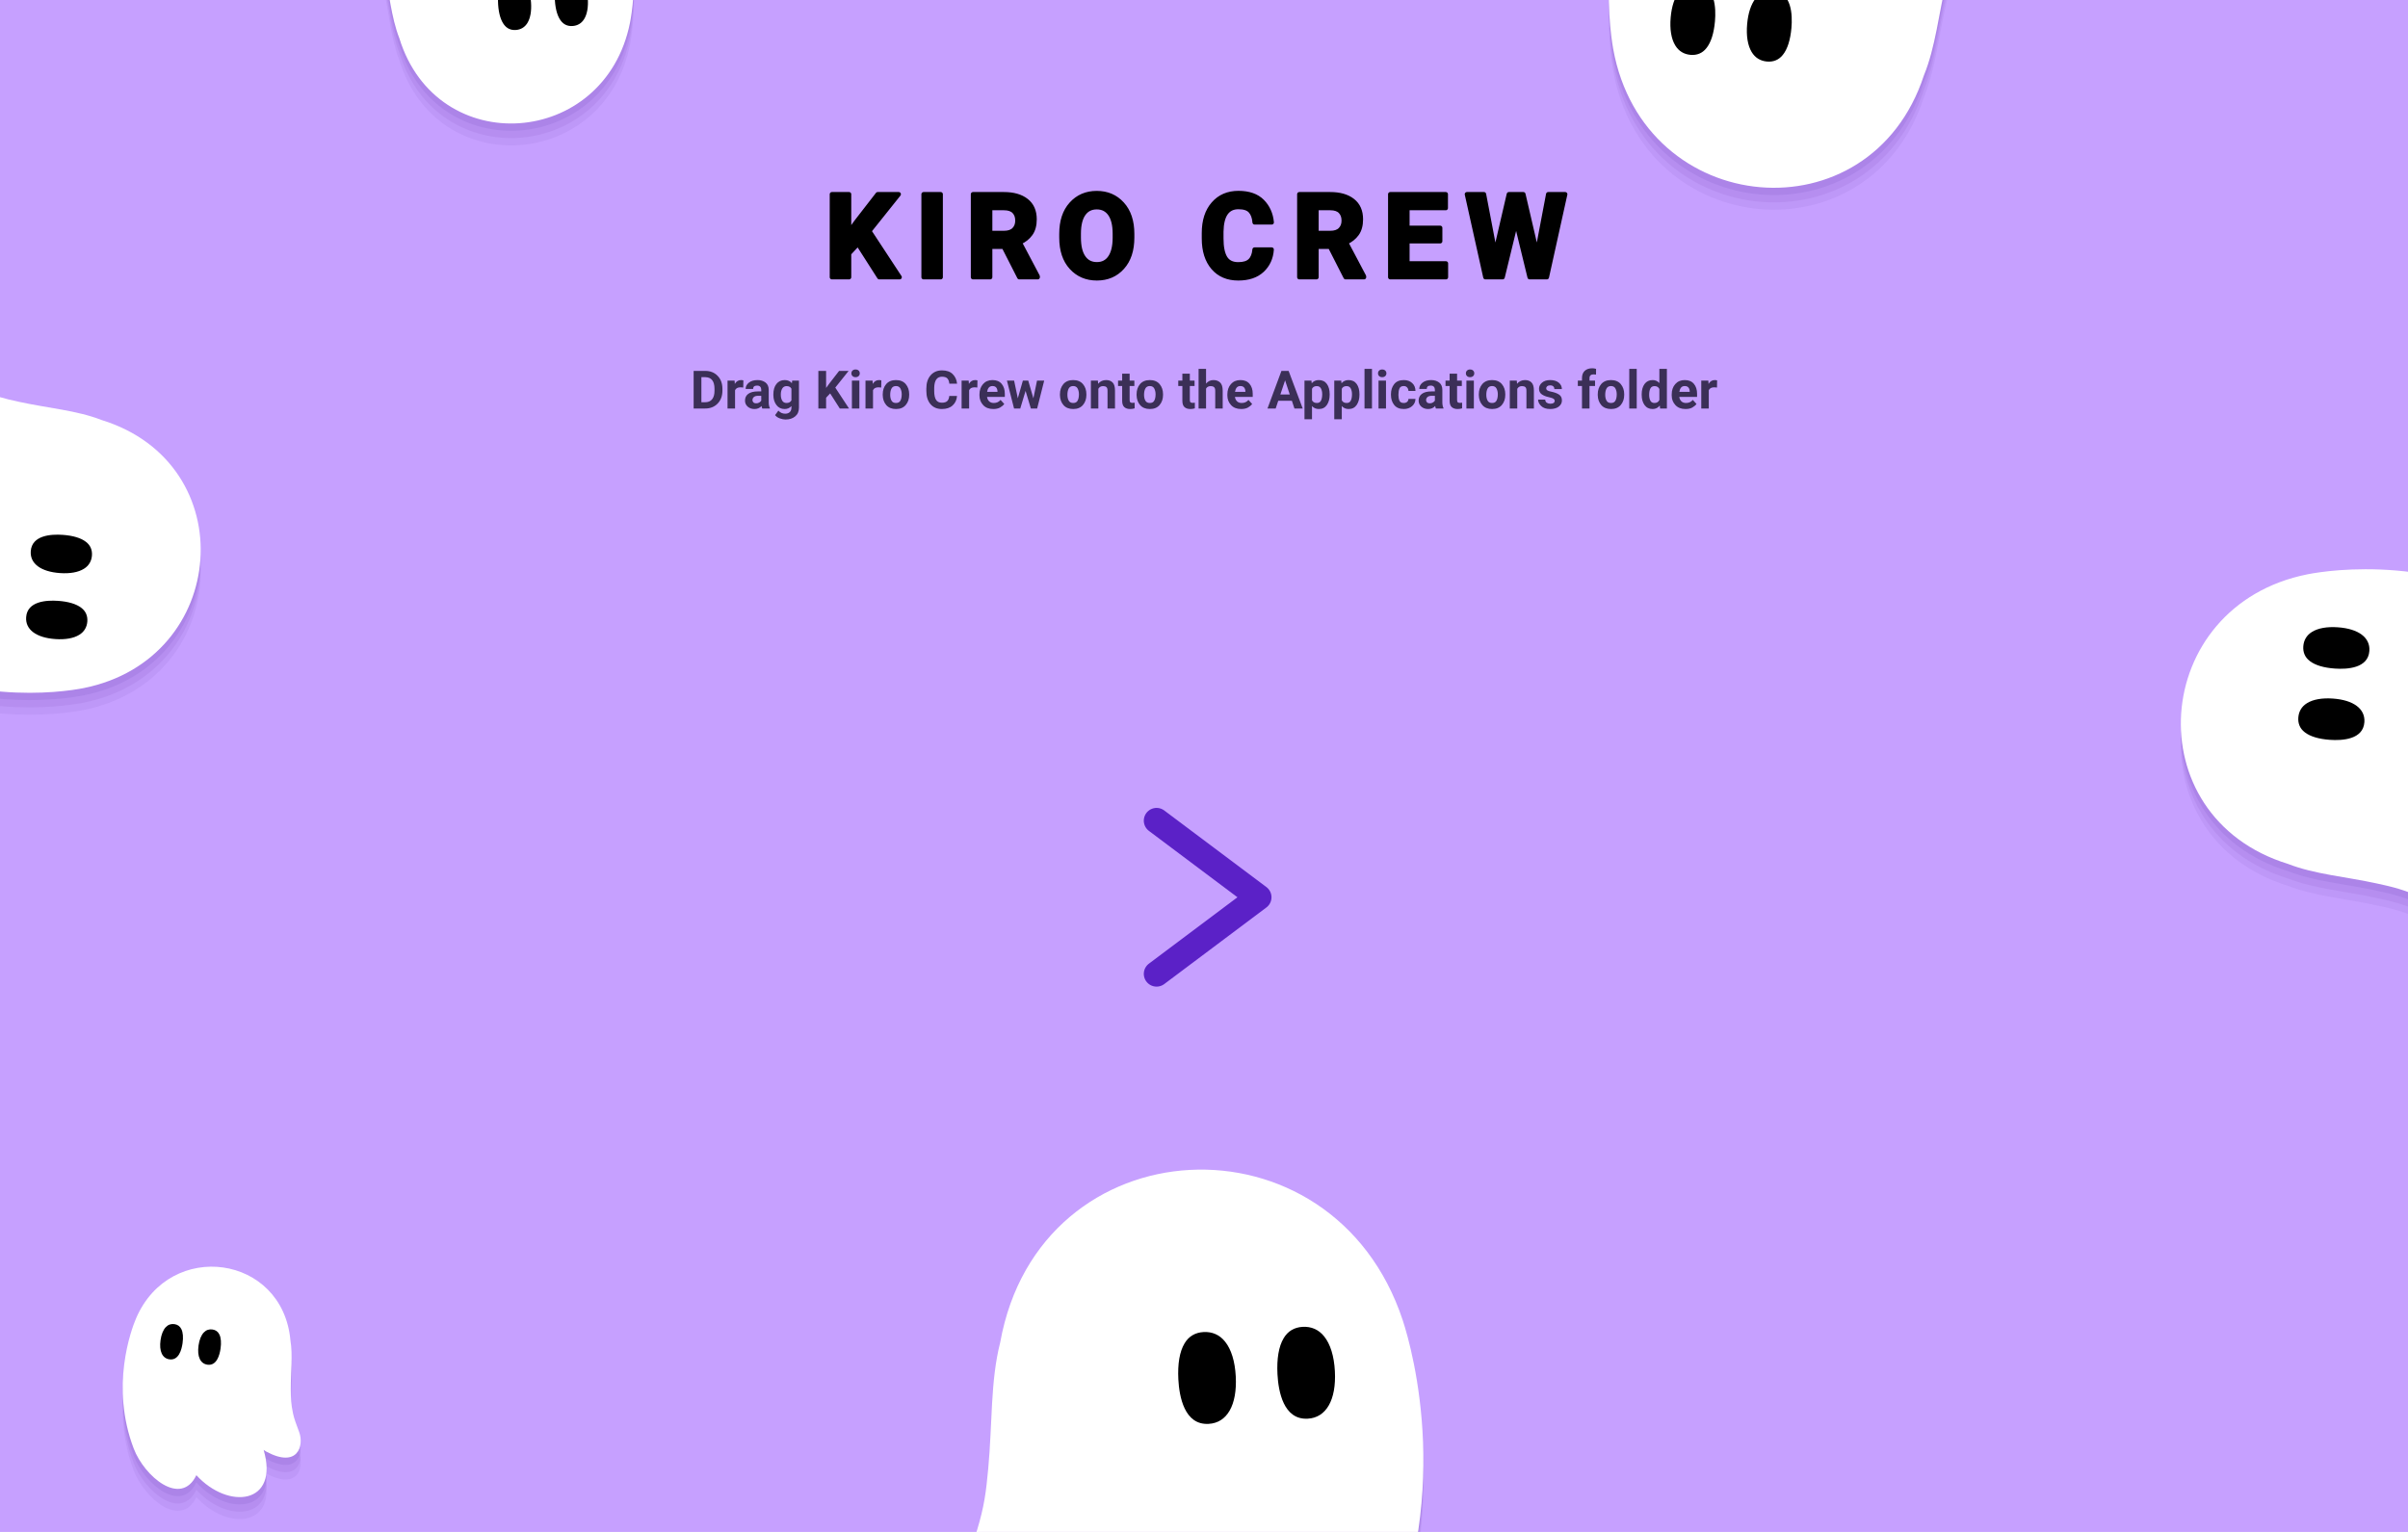
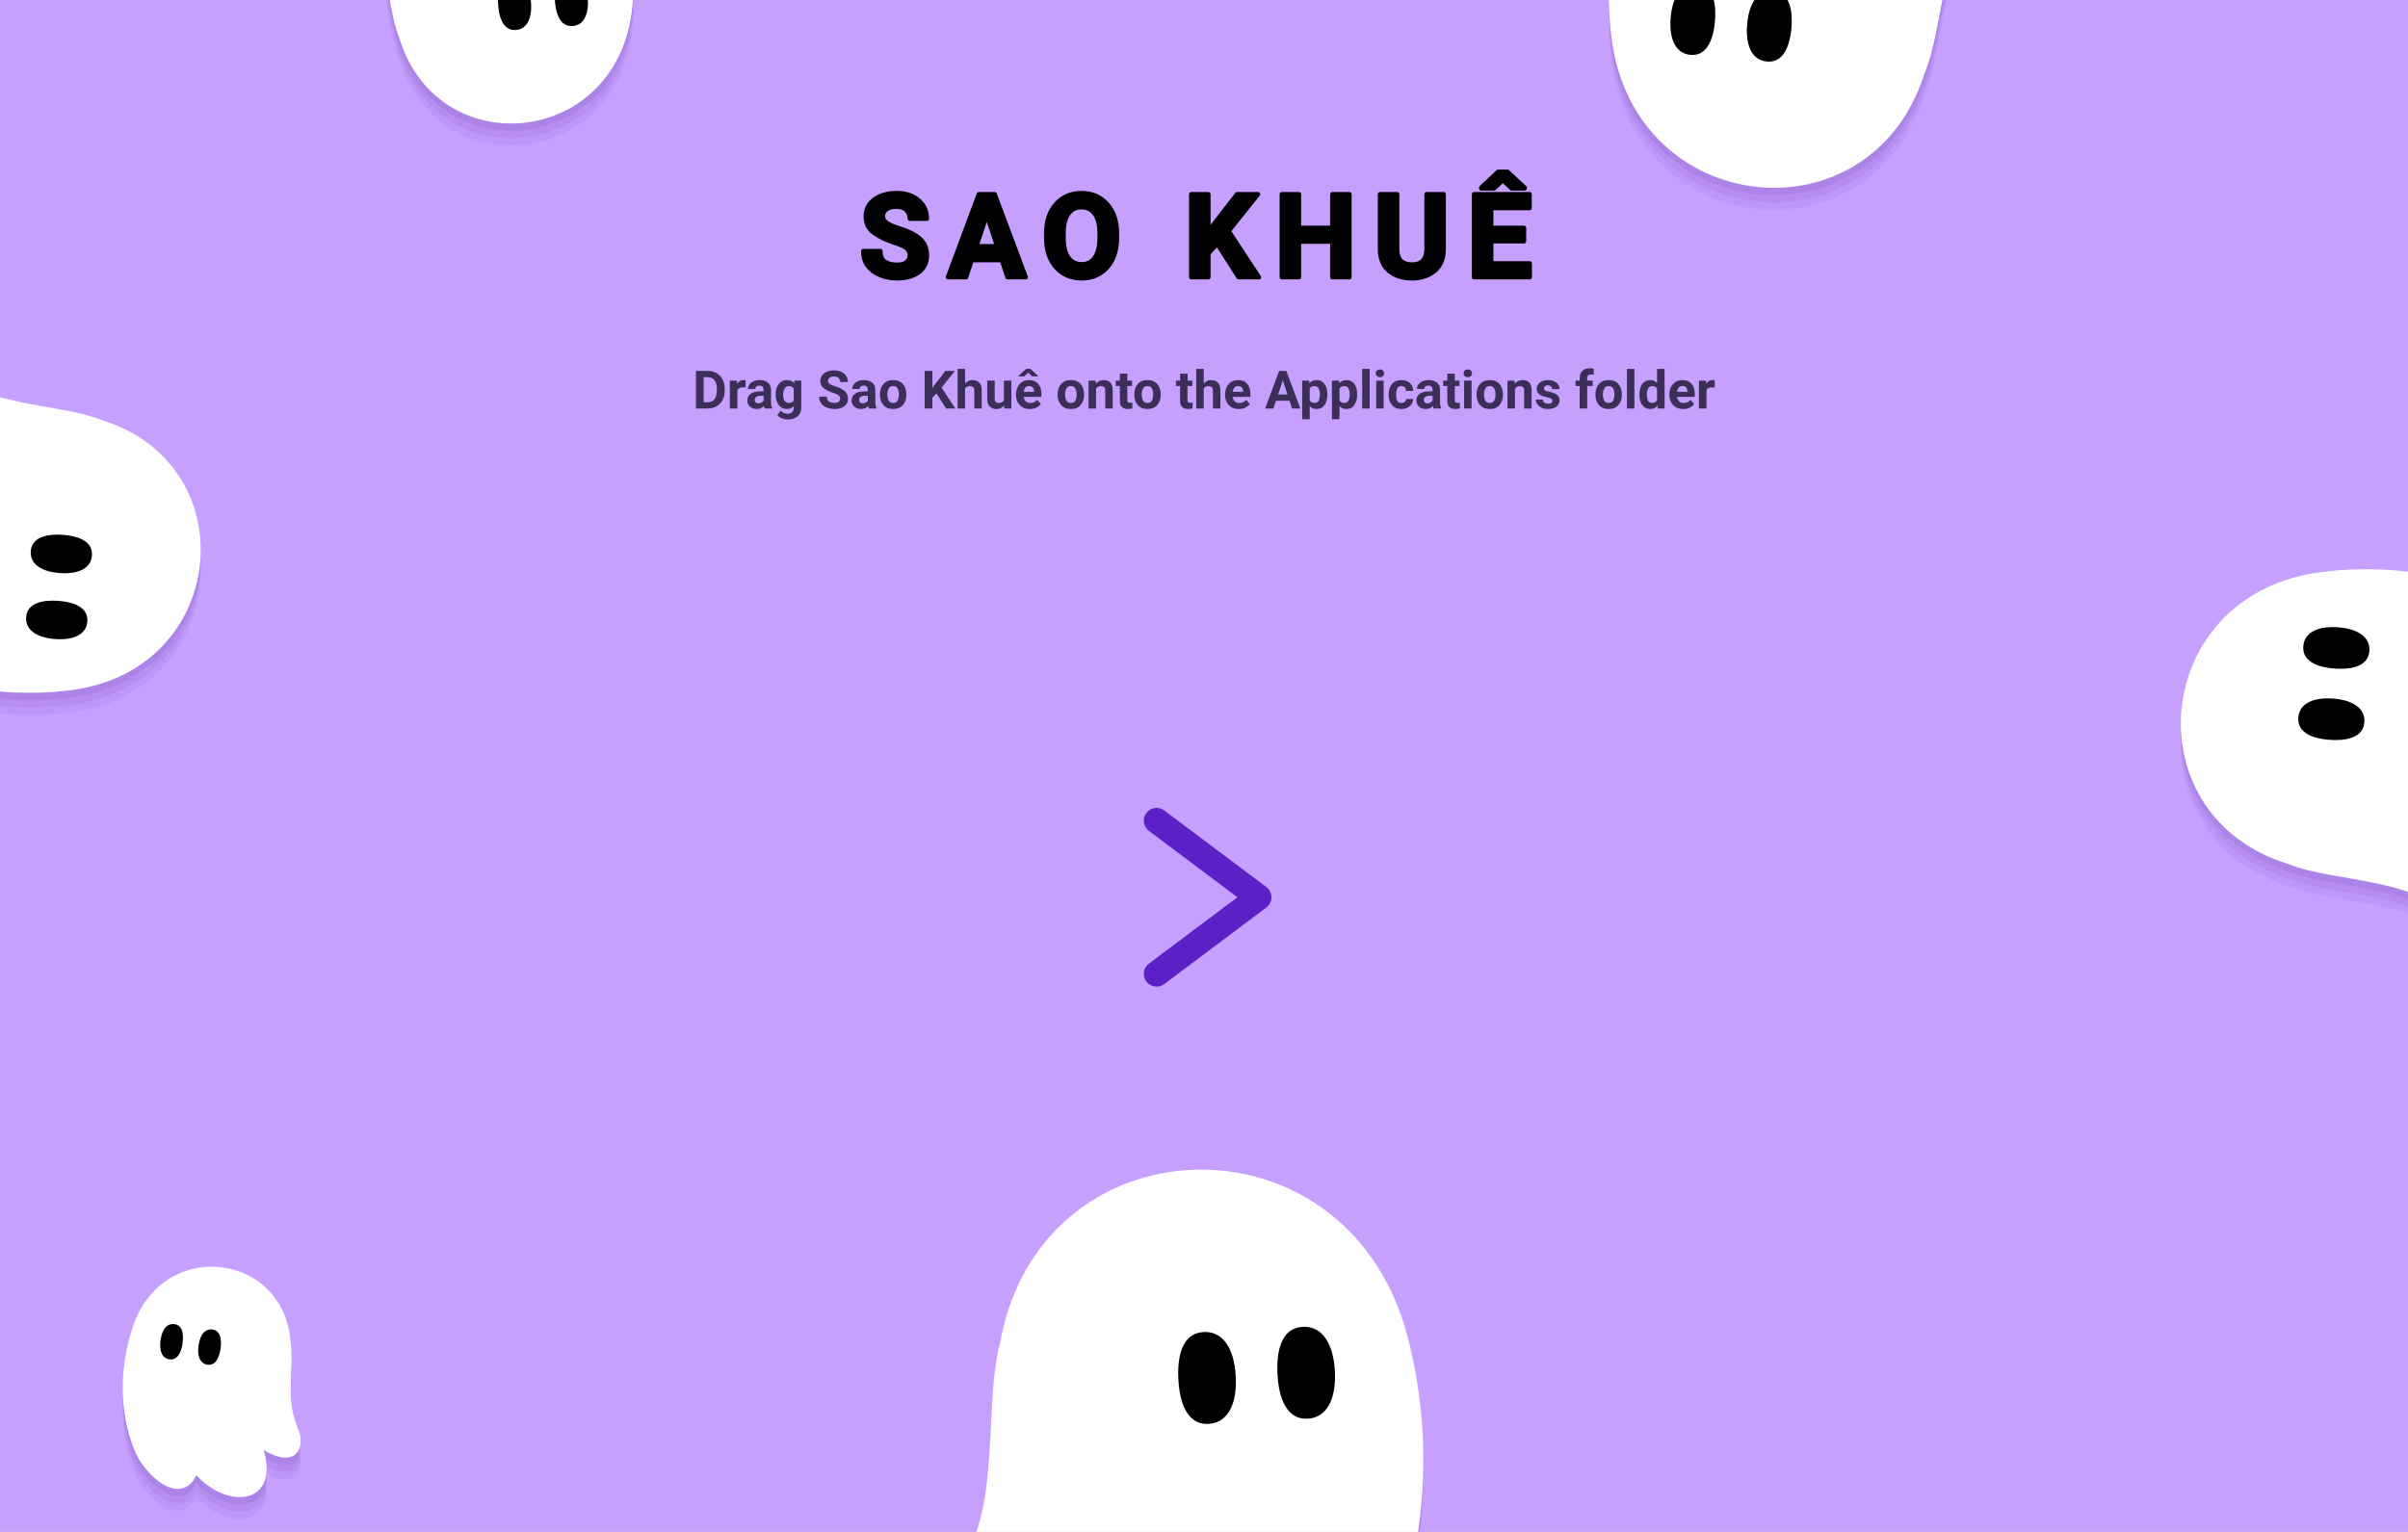
<svg xmlns="http://www.w3.org/2000/svg" width="660" height="420" viewBox="0 0 660 420">
  <defs>
    <path id="ghost-body" d="M398.554 818.914C316.315 1001.03 491.477 1046.74 620.672 940.156C658.687 1059.66 801.052 970.473 852.234 877.795C964.787 673.567 919.318 465.357 907.64 422.374C827.637 129.443 427.623 128.946 358.8 423.865C342.651 475.544 342.402 534.18 333.458 595.051C328.986 625.86 325.507 645.488 313.83 677.785C306.873 696.424 297.68 712.819 282.773 740.645C259.915 783.881 269.604 867.113 387.87 823.883L399.051 818.914H398.554Z" />
    <g id="ghost-art">
      <path fill="#ffffff" d="M398.554 818.914C316.315 1001.03 491.477 1046.74 620.672 940.156C658.687 1059.66 801.052 970.473 852.234 877.795C964.787 673.567 919.318 465.357 907.64 422.374C827.637 129.443 427.623 128.946 358.8 423.865C342.651 475.544 342.402 534.18 333.458 595.051C328.986 625.86 325.507 645.488 313.83 677.785C306.873 696.424 297.68 712.819 282.773 740.645C259.915 783.881 269.604 867.113 387.87 823.883L399.051 818.914H398.554Z" />
      <path fill="#000000" d="M636.123 549.353C603.328 549.353 598.359 510.097 598.359 486.742C598.359 465.623 602.086 448.977 609.293 438.293C615.504 428.852 624.697 424.131 636.123 424.131C647.555 424.131 657.492 428.852 664.447 438.541C672.398 449.474 676.623 466.12 676.623 486.742C676.623 525.998 661.471 549.353 636.375 549.353H636.123Z" />
      <path fill="#000000" d="M771.24 549.353C738.445 549.353 733.477 510.097 733.477 486.742C733.477 465.623 737.203 448.977 744.41 438.293C750.621 428.852 759.814 424.131 771.24 424.131C782.672 424.131 792.609 428.852 799.564 438.541C807.516 449.474 811.74 466.12 811.74 486.742C811.74 525.998 796.588 549.353 771.492 549.353H771.24Z" />
    </g>
    <clipPath id="window">
      <rect width="660" height="420" />
    </clipPath>
  </defs>
  <g clip-path="url(#window)">
    <rect width="660" height="420" fill="#c6a0ff" />
    <g>
      <g opacity="0.08" fill="#3d1080" transform="translate(0 2)">
        <use href="#ghost-body" transform="translate(96 -68) rotate(176 43 56.3) translate(86 0) scale(-1 1) translate(-29.44 -12.7) scale(0.11544)" />
        <use href="#ghost-body" transform="translate(430 -86) rotate(185 58 76) translate(-39.7 -17.13) scale(0.1557)" />
        <use href="#ghost-body" transform="translate(-48 84) rotate(94 50 65.5) translate(-34.23 -14.77) scale(0.13423)" />
        <use href="#ghost-body" transform="translate(601 129) rotate(-86 54 70.75) translate(-36.97 -15.95) scale(0.14497)" />
        <use href="#ghost-body" transform="translate(255 302) rotate(-3 75 98.25) translate(-51.34 -22.15) scale(0.20134)" />
        <use href="#ghost-body" transform="translate(28 340) rotate(8 29 38) translate(58 0) scale(-1 1) translate(-19.85 -8.56) scale(0.07785)" />
      </g>
      <g opacity="0.07" fill="#3d1080" transform="translate(0 4)">
        <use href="#ghost-body" transform="translate(96 -68) rotate(176 43 56.3) translate(86 0) scale(-1 1) translate(-29.44 -12.7) scale(0.11544)" />
        <use href="#ghost-body" transform="translate(430 -86) rotate(185 58 76) translate(-39.7 -17.13) scale(0.1557)" />
        <use href="#ghost-body" transform="translate(-48 84) rotate(94 50 65.5) translate(-34.23 -14.77) scale(0.13423)" />
        <use href="#ghost-body" transform="translate(601 129) rotate(-86 54 70.75) translate(-36.97 -15.95) scale(0.14497)" />
        <use href="#ghost-body" transform="translate(255 302) rotate(-3 75 98.25) translate(-51.34 -22.15) scale(0.20134)" />
        <use href="#ghost-body" transform="translate(28 340) rotate(8 29 38) translate(58 0) scale(-1 1) translate(-19.85 -8.56) scale(0.07785)" />
      </g>
      <g opacity="0.06" fill="#3d1080" transform="translate(0 6)">
        <use href="#ghost-body" transform="translate(96 -68) rotate(176 43 56.3) translate(86 0) scale(-1 1) translate(-29.44 -12.7) scale(0.11544)" />
        <use href="#ghost-body" transform="translate(430 -86) rotate(185 58 76) translate(-39.7 -17.13) scale(0.1557)" />
        <use href="#ghost-body" transform="translate(-48 84) rotate(94 50 65.5) translate(-34.23 -14.77) scale(0.13423)" />
        <use href="#ghost-body" transform="translate(601 129) rotate(-86 54 70.75) translate(-36.97 -15.95) scale(0.14497)" />
        <use href="#ghost-body" transform="translate(255 302) rotate(-3 75 98.25) translate(-51.34 -22.15) scale(0.20134)" />
        <use href="#ghost-body" transform="translate(28 340) rotate(8 29 38) translate(58 0) scale(-1 1) translate(-19.85 -8.56) scale(0.07785)" />
      </g>
    </g>
    <g>
      <use href="#ghost-art" transform="translate(96 -68) rotate(176 43 56.3) translate(86 0) scale(-1 1) translate(-29.44 -12.7) scale(0.11544)" />
      <use href="#ghost-art" transform="translate(430 -86) rotate(185 58 76) translate(-39.7 -17.13) scale(0.1557)" />
      <use href="#ghost-art" transform="translate(-48 84) rotate(94 50 65.5) translate(-34.23 -14.77) scale(0.13423)" />
      <use href="#ghost-art" transform="translate(601 129) rotate(-86 54 70.75) translate(-36.97 -15.95) scale(0.14497)" />
      <use href="#ghost-art" transform="translate(255 302) rotate(-3 75 98.25) translate(-51.34 -22.15) scale(0.20134)" />
      <use href="#ghost-art" transform="translate(28 340) rotate(8 29 38) translate(58 0) scale(-1 1) translate(-19.85 -8.56) scale(0.07785)" />
    </g>
    <g font-family="-apple-system, BlinkMacSystemFont, 'Segoe UI', Roboto, Helvetica, Arial, sans-serif" text-anchor="middle">
-       <text x="327.75" y="76" font-size="32" font-weight="700" letter-spacing="4.5" fill="#000000" stroke="#000000" stroke-width="1.2" stroke-linejoin="round">KIRO CREW</text>
-       <text x="330" y="112" font-size="14.5" font-weight="600" fill="#3b2f57">Drag Kiro Crew onto the Applications folder</text>
+       <text x="327.75" y="76" font-size="32" font-weight="700" letter-spacing="4.5" fill="#000000" stroke="#000000" stroke-width="1.2" stroke-linejoin="round">SAO KHUÊ</text>
+       <text x="330" y="112" font-size="14.5" font-weight="600" fill="#3b2f57">Drag Sao Khuê onto the Applications folder</text>
    </g>
    <path d="M317 225L345 246L317 267" fill="none" stroke="#5b21c7" stroke-width="7" stroke-linecap="round" stroke-linejoin="round" />
  </g>
</svg>
